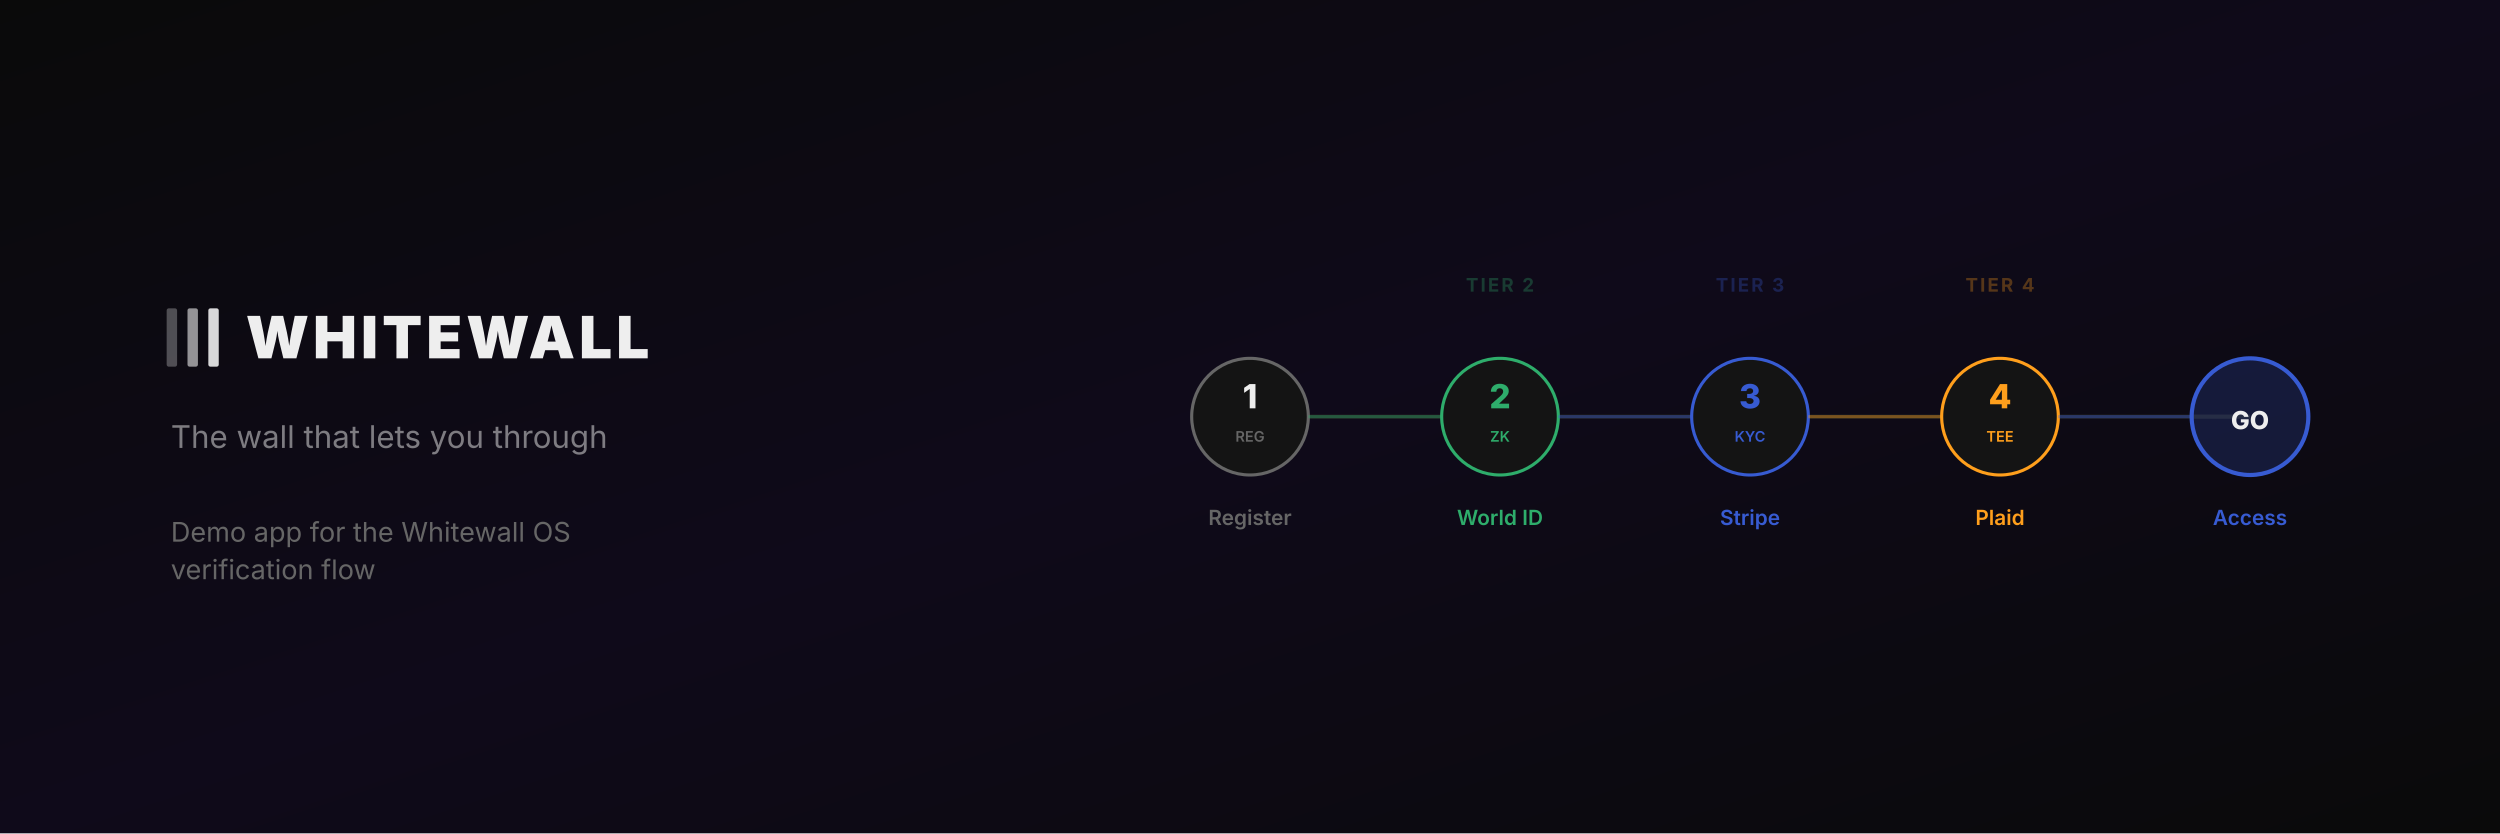
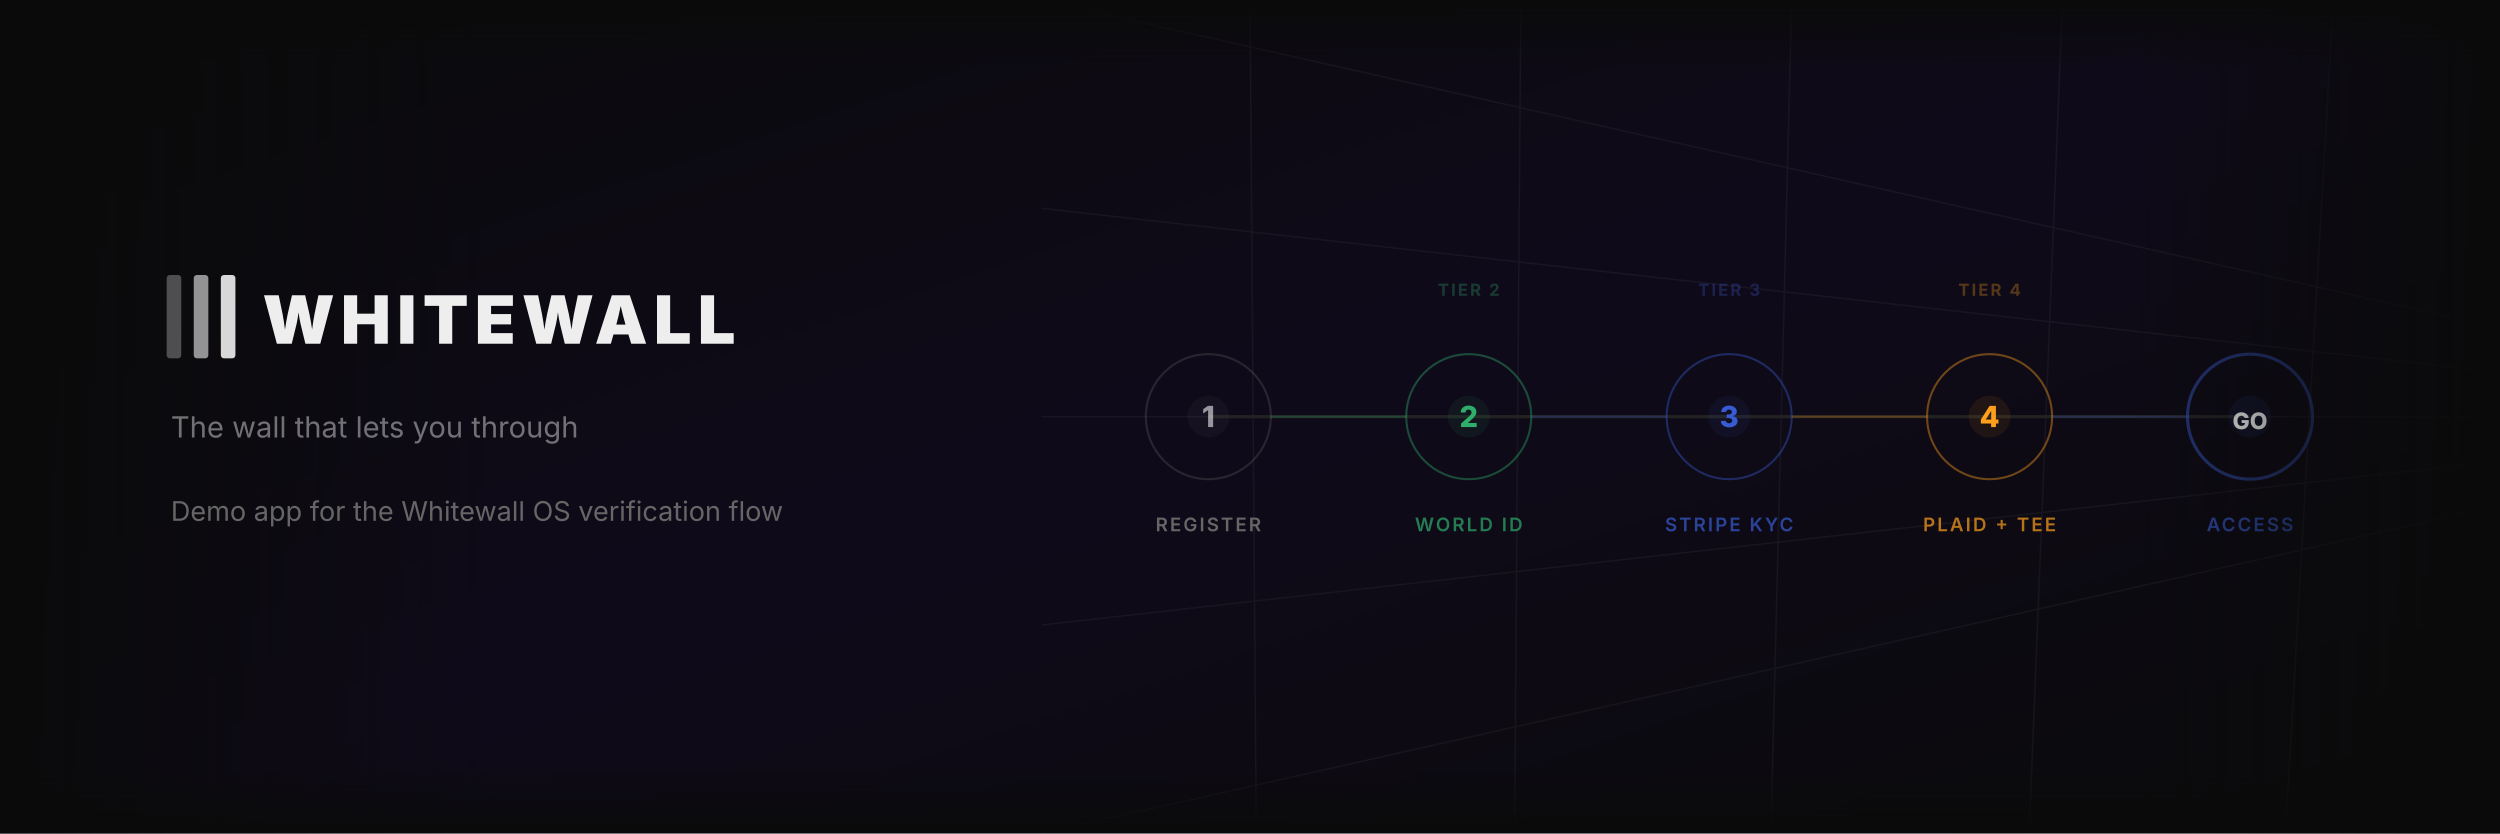
<svg xmlns="http://www.w3.org/2000/svg" viewBox="0 0 1200 400">
  <defs>
    <linearGradient id="bg" x1="0%" y1="0%" x2="100%" y2="100%">
      <stop offset="0%" stop-color="#0A0A0A" />
      <stop offset="50%" stop-color="#0F0A1A" />
      <stop offset="100%" stop-color="#0A0A0A" />
    </linearGradient>
+     <linearGradient id="fadeL" x1="0%" y1="0%" x2="20%" y2="0%">
+       <stop offset="0%" stop-color="#0A0A0A" />
+       <stop offset="100%" stop-color="#0A0A0A" stop-opacity="0" />
+     </linearGradient>
+     <linearGradient id="fadeR" x1="85%" y1="0%" x2="100%" y2="0%">
+       <stop offset="0%" stop-color="#0A0A0A" stop-opacity="0" />
+       <stop offset="100%" stop-color="#0A0A0A" />
+     </linearGradient>
+     <linearGradient id="fadeT" x1="0%" y1="0%" x2="0%" y2="8%">
+       <stop offset="0%" stop-color="#0A0A0A" />
+       <stop offset="100%" stop-color="#0A0A0A" stop-opacity="0" />
+     </linearGradient>
+     <linearGradient id="fadeB" x1="0%" y1="92%" x2="0%" y2="100%">
+       <stop offset="0%" stop-color="#0A0A0A" stop-opacity="0" />
+       <stop offset="100%" stop-color="#0A0A0A" />
+     </linearGradient>
  </defs>
  <rect width="1200" height="400" fill="url(#bg)" />
-   <g transform="translate(600, 200)">
-     <line x1="0" y1="0" x2="480" y2="0" stroke="#222222" stroke-width="2" />
-     <circle cx="0" cy="0" r="28" fill="#141414" stroke="#666666" stroke-width="1.5" />
-     <text x="0" y="-4" font-family="Inter, system-ui, sans-serif" font-size="16" font-weight="800" fill="#EEEEEE" text-anchor="middle">1</text>
-     <text x="0" y="12" font-family="Inter, system-ui, sans-serif" font-size="7" font-weight="600" fill="#666666" text-anchor="middle">REG</text>
-     <text x="0" y="52" font-family="Inter, system-ui, sans-serif" font-size="10" font-weight="600" fill="#666666" text-anchor="middle">Register</text>
-     <circle cx="120" cy="0" r="28" fill="#141414" stroke="#2EAD6B" stroke-width="1.5" />
-     <text x="120" y="-4" font-family="Inter, system-ui, sans-serif" font-size="16" font-weight="800" fill="#2EAD6B" text-anchor="middle">2</text>
-     <text x="120" y="12" font-family="Inter, system-ui, sans-serif" font-size="7" font-weight="600" fill="#2EAD6B" text-anchor="middle">ZK</text>
-     <text x="120" y="52" font-family="Inter, system-ui, sans-serif" font-size="10" font-weight="600" fill="#2EAD6B" text-anchor="middle">World ID</text>
-     <line x1="28" y1="0" x2="92" y2="0" stroke="#2EAD6B" stroke-width="1.5" opacity="0.4" />
-     <circle cx="240" cy="0" r="28" fill="#141414" stroke="#375BD2" stroke-width="1.5" />
-     <text x="240" y="-4" font-family="Inter, system-ui, sans-serif" font-size="16" font-weight="800" fill="#375BD2" text-anchor="middle">3</text>
-     <text x="240" y="12" font-family="Inter, system-ui, sans-serif" font-size="7" font-weight="600" fill="#375BD2" text-anchor="middle">KYC</text>
-     <text x="240" y="52" font-family="Inter, system-ui, sans-serif" font-size="10" font-weight="600" fill="#375BD2" text-anchor="middle">Stripe</text>
-     <line x1="148" y1="0" x2="212" y2="0" stroke="#375BD2" stroke-width="1.5" opacity="0.4" />
-     <circle cx="360" cy="0" r="28" fill="#141414" stroke="#FF9F1C" stroke-width="1.5" />
-     <text x="360" y="-4" font-family="Inter, system-ui, sans-serif" font-size="16" font-weight="800" fill="#FF9F1C" text-anchor="middle">4</text>
-     <text x="360" y="12" font-family="Inter, system-ui, sans-serif" font-size="7" font-weight="600" fill="#FF9F1C" text-anchor="middle">TEE</text>
-     <text x="360" y="52" font-family="Inter, system-ui, sans-serif" font-size="10" font-weight="600" fill="#FF9F1C" text-anchor="middle">Plaid</text>
-     <line x1="268" y1="0" x2="332" y2="0" stroke="#FF9F1C" stroke-width="1.5" opacity="0.4" />
-     <circle cx="480" cy="0" r="28" fill="#375BD2" fill-opacity="0.2" stroke="#375BD2" stroke-width="2" />
-     <text x="480" y="6" font-family="Inter, system-ui, sans-serif" font-size="12" font-weight="800" fill="#EEEEEE" text-anchor="middle">GO</text>
-     <text x="480" y="52" font-family="Inter, system-ui, sans-serif" font-size="10" font-weight="600" fill="#375BD2" text-anchor="middle">Access</text>
-     <line x1="388" y1="0" x2="452" y2="0" stroke="#375BD2" stroke-width="1.5" opacity="0.4" />
+   <g opacity="0.05" stroke="#EEEEEE" stroke-width="0.7" fill="none">
+     <line x1="500" y1="0" x2="1300" y2="180" />
+     <line x1="500" y1="100" x2="1300" y2="190" />
+     <line x1="500" y1="200" x2="1300" y2="200" />
+     <line x1="500" y1="300" x2="1300" y2="210" />
+     <line x1="500" y1="400" x2="1300" y2="220" />
+     <line x1="600" y1="0" x2="603" y2="400" />
+     <line x1="730" y1="0" x2="727" y2="400" />
+     <line x1="860" y1="0" x2="850" y2="400" />
+     <line x1="990" y1="0" x2="974" y2="400" />
+     <line x1="1120" y1="0" x2="1097" y2="400" />
  </g>
-   <g opacity="0.3">
-     <text x="720" y="140" font-family="Inter, system-ui, sans-serif" font-size="9" font-weight="700" fill="#2EAD6B" text-anchor="middle" letter-spacing="1">TIER 2</text>
-     <text x="840" y="140" font-family="Inter, system-ui, sans-serif" font-size="9" font-weight="700" fill="#375BD2" text-anchor="middle" letter-spacing="1">TIER 3</text>
-     <text x="960" y="140" font-family="Inter, system-ui, sans-serif" font-size="9" font-weight="700" fill="#FF9F1C" text-anchor="middle" letter-spacing="1">TIER 4</text>
+   <g transform="translate(580, 200)">
+     <line x1="0" y1="0" x2="500" y2="0" stroke="#222222" stroke-width="1.5" />
+     <circle cx="0" cy="0" r="10" fill="#666666" opacity="0.08" />
+     <circle cx="0" cy="0" r="30" fill="none" stroke="#666666" stroke-width="1" opacity="0.3" />
+     <text x="0" y="5" font-family="Inter, system-ui, sans-serif" font-size="14" font-weight="800" fill="#EEEEEE" text-anchor="middle" opacity="0.6">1</text>
+     <text x="0" y="55" font-family="Inter, system-ui, sans-serif" font-size="9" font-weight="600" fill="#666666" text-anchor="middle" letter-spacing="1">REGISTER</text>
+     <line x1="30" y1="0" x2="95" y2="0" stroke="#2EAD6B" stroke-width="1" opacity="0.25" />
+     <circle cx="125" cy="0" r="10" fill="#2EAD6B" opacity="0.08" />
+     <circle cx="125" cy="0" r="30" fill="none" stroke="#2EAD6B" stroke-width="1" opacity="0.4" />
+     <text x="125" y="5" font-family="Inter, system-ui, sans-serif" font-size="14" font-weight="800" fill="#2EAD6B" text-anchor="middle">2</text>
+     <text x="125" y="55" font-family="Inter, system-ui, sans-serif" font-size="9" font-weight="600" fill="#2EAD6B" text-anchor="middle" letter-spacing="1" opacity="0.7">WORLD ID</text>
+     <line x1="155" y1="0" x2="220" y2="0" stroke="#375BD2" stroke-width="1" opacity="0.25" />
+     <circle cx="250" cy="0" r="10" fill="#375BD2" opacity="0.08" />
+     <circle cx="250" cy="0" r="30" fill="none" stroke="#375BD2" stroke-width="1" opacity="0.4" />
+     <text x="250" y="5" font-family="Inter, system-ui, sans-serif" font-size="14" font-weight="800" fill="#375BD2" text-anchor="middle">3</text>
+     <text x="250" y="55" font-family="Inter, system-ui, sans-serif" font-size="9" font-weight="600" fill="#375BD2" text-anchor="middle" letter-spacing="1" opacity="0.7">STRIPE KYC</text>
+     <line x1="280" y1="0" x2="345" y2="0" stroke="#FF9F1C" stroke-width="1" opacity="0.25" />
+     <circle cx="375" cy="0" r="10" fill="#FF9F1C" opacity="0.08" />
+     <circle cx="375" cy="0" r="30" fill="none" stroke="#FF9F1C" stroke-width="1" opacity="0.4" />
+     <text x="375" y="5" font-family="Inter, system-ui, sans-serif" font-size="14" font-weight="800" fill="#FF9F1C" text-anchor="middle">4</text>
+     <text x="375" y="55" font-family="Inter, system-ui, sans-serif" font-size="9" font-weight="600" fill="#FF9F1C" text-anchor="middle" letter-spacing="1" opacity="0.7">PLAID + TEE</text>
+     <line x1="405" y1="0" x2="470" y2="0" stroke="#375BD2" stroke-width="1" opacity="0.25" />
+     <circle cx="500" cy="0" r="10" fill="#375BD2" opacity="0.1" />
+     <circle cx="500" cy="0" r="30" fill="none" stroke="#375BD2" stroke-width="1.5" opacity="0.5" />
+     <text x="500" y="6" font-family="Inter, system-ui, sans-serif" font-size="11" font-weight="800" fill="#EEEEEE" text-anchor="middle">GO</text>
+     <text x="500" y="55" font-family="Inter, system-ui, sans-serif" font-size="9" font-weight="600" fill="#375BD2" text-anchor="middle" letter-spacing="1" opacity="0.7">ACCESS</text>
  </g>
-   <rect x="80" y="148" width="5" height="28" rx="1" fill="#EEEEEE" opacity="0.3" />
-   <rect x="90" y="148" width="5" height="28" rx="1" fill="#EEEEEE" opacity="0.6" />
-   <rect x="100" y="148" width="5" height="28" rx="1" fill="#EEEEEE" opacity="0.9" />
-   <text x="118" y="172" font-family="Inter, system-ui, sans-serif" font-size="28" font-weight="900" letter-spacing="2" fill="#EEEEEE">WHITEWALL</text>
-   <text x="82" y="215" font-family="Inter, system-ui, sans-serif" font-size="15" font-weight="400" fill="#EEEEEE" opacity="0.5">The wall that lets you through</text>
-   <text x="82" y="260" font-family="Inter, system-ui, sans-serif" font-size="13" font-weight="400" fill="#666666">Demo app for the Whitewall OS</text>
-   <text x="82" y="278" font-family="Inter, system-ui, sans-serif" font-size="13" font-weight="400" fill="#666666">verification flow</text>
+   <text x="705" y="142" font-family="Inter, system-ui, sans-serif" font-size="8" font-weight="700" fill="#2EAD6B" text-anchor="middle" letter-spacing="1" opacity="0.3">TIER 2</text>
+   <text x="830" y="142" font-family="Inter, system-ui, sans-serif" font-size="8" font-weight="700" fill="#375BD2" text-anchor="middle" letter-spacing="1" opacity="0.3">TIER 3</text>
+   <text x="955" y="142" font-family="Inter, system-ui, sans-serif" font-size="8" font-weight="700" fill="#FF9F1C" text-anchor="middle" letter-spacing="1" opacity="0.3">TIER 4</text>
+   <rect width="1200" height="400" fill="url(#fadeL)" />
+   <rect width="1200" height="400" fill="url(#fadeR)" />
+   <rect width="1200" height="400" fill="url(#fadeT)" />
+   <rect width="1200" height="400" fill="url(#fadeB)" />
+   <rect x="80" y="132" width="7" height="40" rx="1.5" fill="#EEEEEE" opacity="0.3" />
+   <rect x="93" y="132" width="7" height="40" rx="1.5" fill="#EEEEEE" opacity="0.6" />
+   <rect x="106" y="132" width="7" height="40" rx="1.5" fill="#EEEEEE" opacity="0.9" />
+   <text x="126" y="165" font-family="Inter, system-ui, sans-serif" font-size="32" font-weight="900" letter-spacing="3" fill="#EEEEEE">WHITEWALL</text>
+   <text x="82" y="210" font-family="Inter, system-ui, sans-serif" font-size="14" font-weight="400" fill="#EEEEEE" opacity="0.45">The wall that lets you through</text>
+   <text x="82" y="250" font-family="Inter, system-ui, sans-serif" font-size="13" font-weight="400" fill="#666666">Demo app for the Whitewall OS verification flow</text>
</svg>
